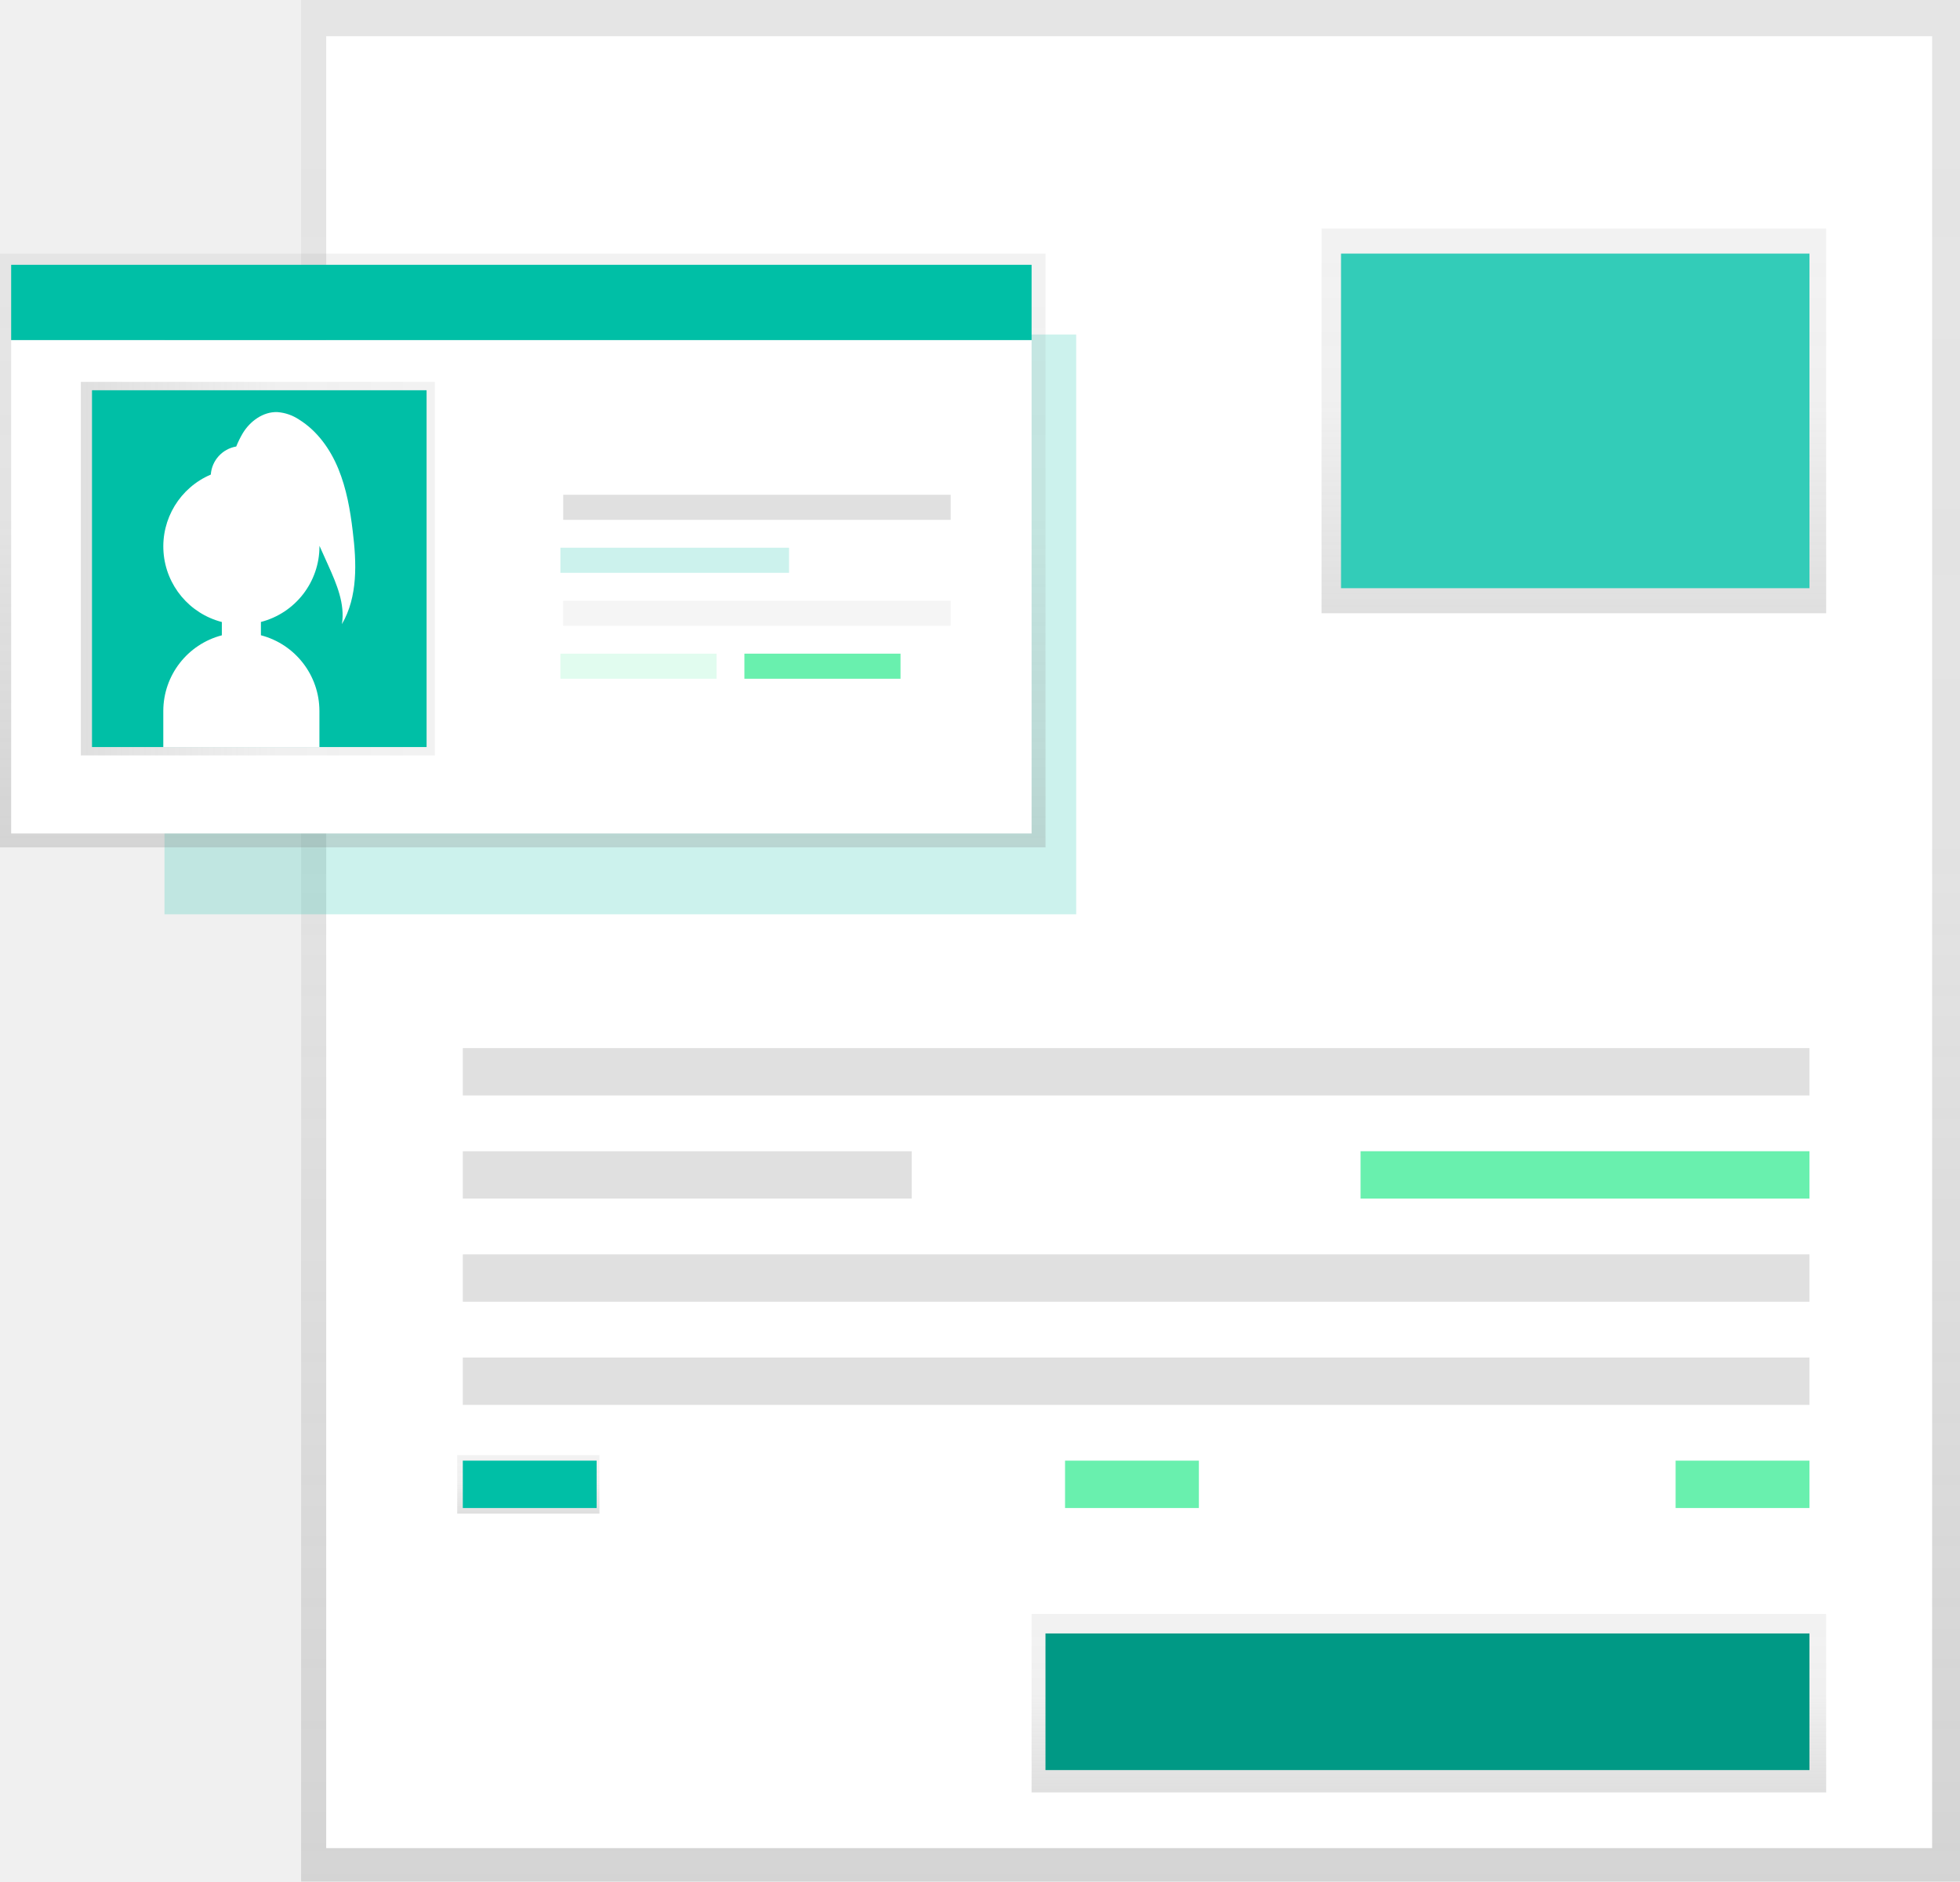
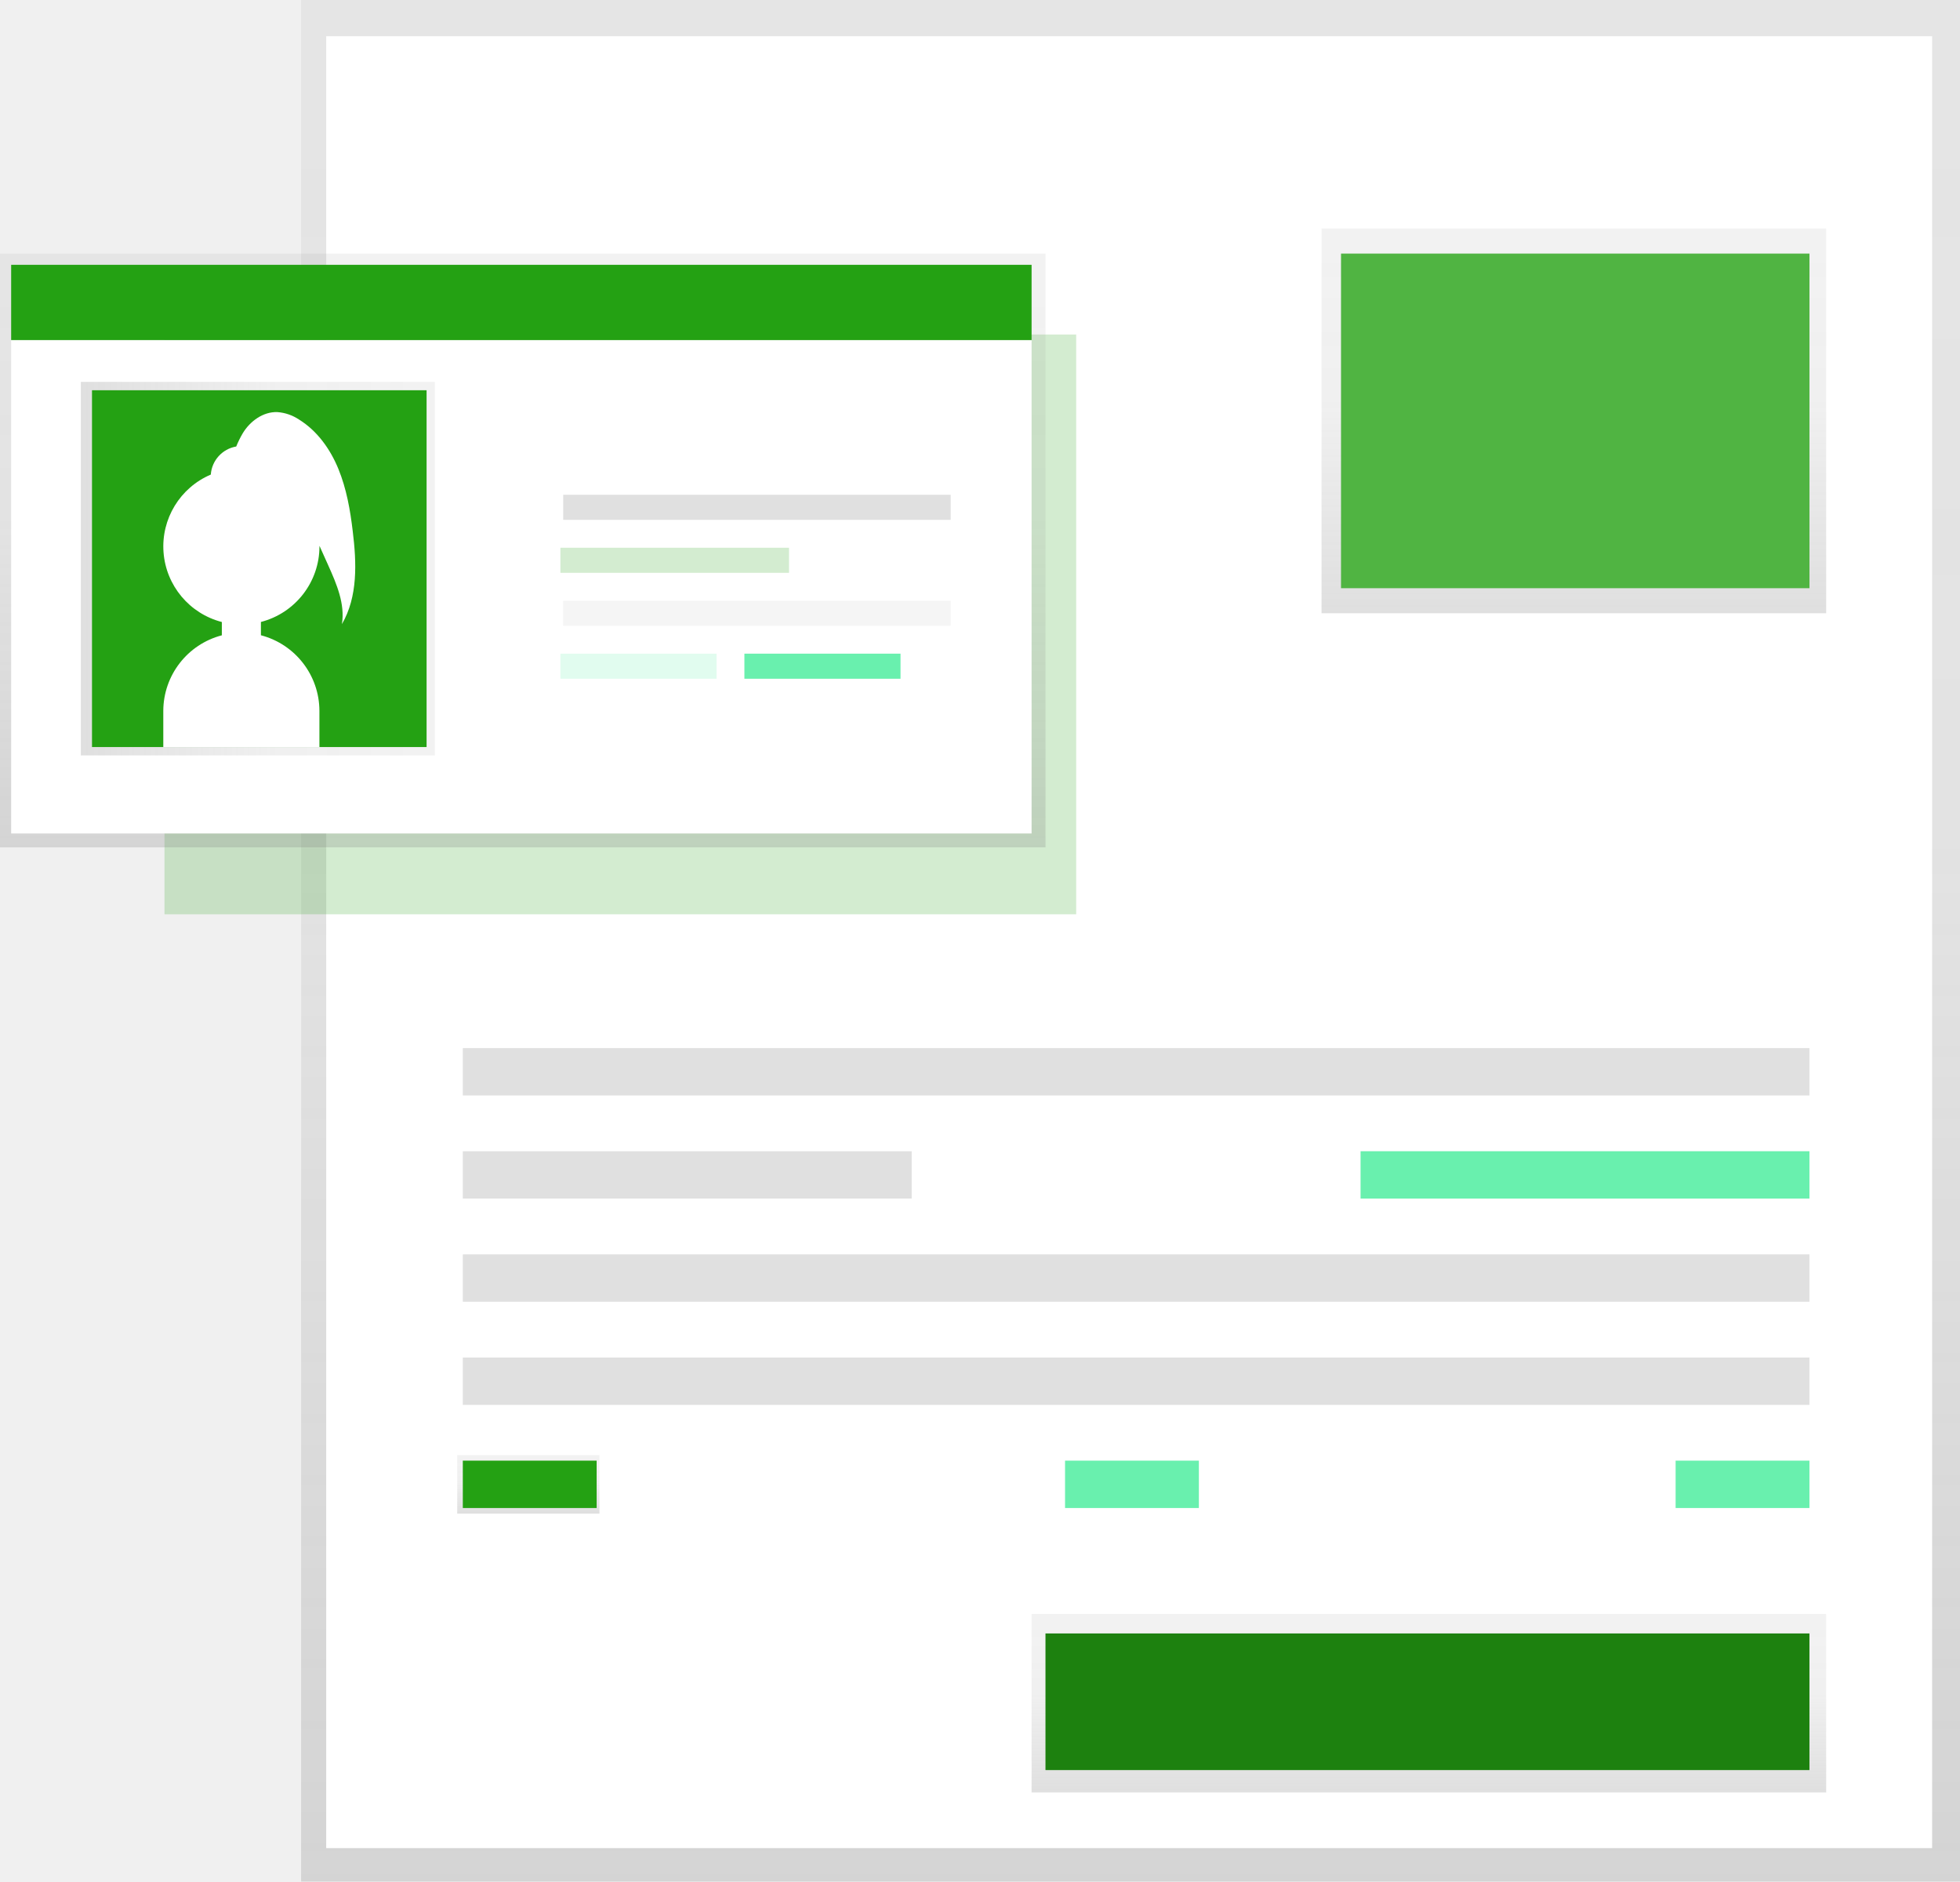
<svg xmlns="http://www.w3.org/2000/svg" xmlns:xlink="http://www.w3.org/1999/xlink" id="29e4b1a0-13d0-4a0f-9be2-3c3977a6a4ba" data-name="Layer 1" width="785" height="753.73" viewBox="0 0 785 753.73">
  <defs>
    <linearGradient id="b4c3f788-9d51-49bd-96f9-c54f9fd51398" x1="452.8" y1="753.73" x2="452.8" gradientUnits="userSpaceOnUse">
      <stop offset="0" stop-color="gray" stop-opacity="0.25" />
      <stop offset="0.54" stop-color="gray" stop-opacity="0.12" />
      <stop offset="1" stop-color="gray" stop-opacity="0.1" />
    </linearGradient>
    <linearGradient id="778ed1c4-cafd-494e-8a04-dc2b91aee6fd" x1="209.37" y1="339.46" x2="209.37" y2="101.61" xlink:href="#b4c3f788-9d51-49bd-96f9-c54f9fd51398" />
    <linearGradient id="92c6cb1b-63b4-4a00-ae9b-05b36bfadf3e" x1="32.38" y1="227.8" x2="174.2" y2="227.8" xlink:href="#b4c3f788-9d51-49bd-96f9-c54f9fd51398" />
    <linearGradient id="3111d6ac-9e05-4a73-9878-bd628330955d" x1="211.6" y1="606.34" x2="211.6" y2="582.89" xlink:href="#b4c3f788-9d51-49bd-96f9-c54f9fd51398" />
    <linearGradient id="2e076d7a-ee6b-46b6-b939-69cbad87608e" x1="572.28" y1="718" x2="572.28" y2="646.54" xlink:href="#b4c3f788-9d51-49bd-96f9-c54f9fd51398" />
    <linearGradient id="acad6429-7160-42af-9a00-db2d81d2388a" x1="630.34" y1="245.66" x2="630.34" y2="91.56" xlink:href="#b4c3f788-9d51-49bd-96f9-c54f9fd51398" />
  </defs>
  <rect x="120.6" width="664.4" height="753.73" fill="url(#b4c3f788-9d51-49bd-96f9-c54f9fd51398)" />
  <rect x="130.65" y="14.52" width="643.19" height="725.82" fill="#fff" />
-   <rect x="65.88" y="134" width="365.14" height="232.26" fill="#00bfa6" opacity="0.2" />
+   <rect x="65.88" y="134" width="365.14" height="232.26" fill="#24a113" opacity="0.2" />
  <rect y="101.61" width="418.74" height="237.84" fill="url(#778ed1c4-cafd-494e-8a04-dc2b91aee6fd)" />
  <rect x="4.47" y="136.23" width="408.69" height="197.65" fill="#fff" />
  <rect x="32.38" y="152.98" width="141.81" height="149.63" fill="url(#92c6cb1b-63b4-4a00-ae9b-05b36bfadf3e)" />
-   <rect x="36.85" y="156.33" width="134" height="142.93" fill="#00bfa6" />
+   <rect x="36.85" y="156.33" width="134" height="142.93" fill="#24a113" />
  <path d="M348.77,285.9c-1-8.49-2.5-17-5.75-24.94s-8.47-15.24-15.74-19.75a18,18,0,0,0-8.7-3c-5.69-.2-10.95,3.64-13.88,8.52a39.74,39.74,0,0,0-2.59,5.27,12.27,12.27,0,0,0-10.18,11.24,31.28,31.28,0,0,0,4.42,59.06v5.33a31.39,31.39,0,0,0-23.45,30.27v14.52h62.53V357.88A31.39,31.39,0,0,0,312,327.61v-5.33A31.28,31.28,0,0,0,335.45,292c0-.07,0-.15,0-.22l3.52,7.83c3.35,7.46,6.78,15.46,5.47,23.54C350.86,312.15,350.33,298.54,348.77,285.9Z" transform="translate(-207.5 -73.13)" fill="#fff" />
-   <rect x="4.47" y="106.08" width="408.69" height="30.15" fill="#00bfa6" />
+   <rect x="4.47" y="106.08" width="408.69" height="30.15" fill="#24a113" />
  <rect x="225.56" y="198.2" width="155.21" height="10.05" fill="#e0e0e0" />
  <rect x="225.56" y="240.64" width="155.21" height="10.05" fill="#f5f5f5" />
-   <rect x="224.45" y="219.42" width="91.56" height="10.05" fill="#00bfa6" opacity="0.2" />
+   <rect x="224.45" y="219.42" width="91.56" height="10.05" fill="#24a113" opacity="0.2" />
  <rect x="224.45" y="261.85" width="62.53" height="10.05" fill="#69f0ae" opacity="0.2" />
  <rect x="298.14" y="261.85" width="62.53" height="10.05" fill="#69f0ae" />
  <rect x="185.36" y="419.86" width="539.34" height="18.98" fill="#e0e0e0" />
  <rect x="185.36" y="461.17" width="179.78" height="18.98" fill="#e0e0e0" />
  <rect x="544.92" y="461.17" width="179.78" height="18.98" fill="#69f0ae" />
  <rect x="185.36" y="502.49" width="539.34" height="18.98" fill="#e0e0e0" />
  <rect x="185.36" y="543.81" width="539.34" height="18.98" fill="#e0e0e0" />
  <rect x="183.13" y="582.89" width="56.95" height="23.45" fill="url(#3111d6ac-9e05-4a73-9878-bd628330955d)" />
-   <rect x="185.36" y="585.12" width="53.6" height="18.98" fill="#00bfa6" />
+   <rect x="185.36" y="585.12" width="53.6" height="18.98" fill="#24a113" />
  <rect x="426.56" y="585.12" width="53.6" height="18.98" fill="#69f0ae" />
  <rect x="671.1" y="585.12" width="53.6" height="18.98" fill="#69f0ae" />
  <rect x="413.16" y="646.54" width="318.24" height="71.47" fill="url(#2e076d7a-ee6b-46b6-b939-69cbad87608e)" />
-   <rect x="418.74" y="654.35" width="305.96" height="54.72" fill="#00bfa6" />
+   <rect x="418.74" y="654.35" width="305.96" height="54.72" fill="#24a113" />
  <rect x="418.74" y="654.35" width="305.96" height="54.72" opacity="0.2" />
  <rect x="529.29" y="91.56" width="202.11" height="154.1" fill="url(#acad6429-7160-42af-9a00-db2d81d2388a)" />
-   <rect x="537.11" y="101.61" width="187.6" height="134" fill="#00bfa6" />
+   <rect x="537.11" y="101.61" width="187.6" height="134" fill="#24a113" />
  <rect x="537.11" y="101.61" width="187.6" height="134" fill="#fff" opacity="0.2" />
</svg>
